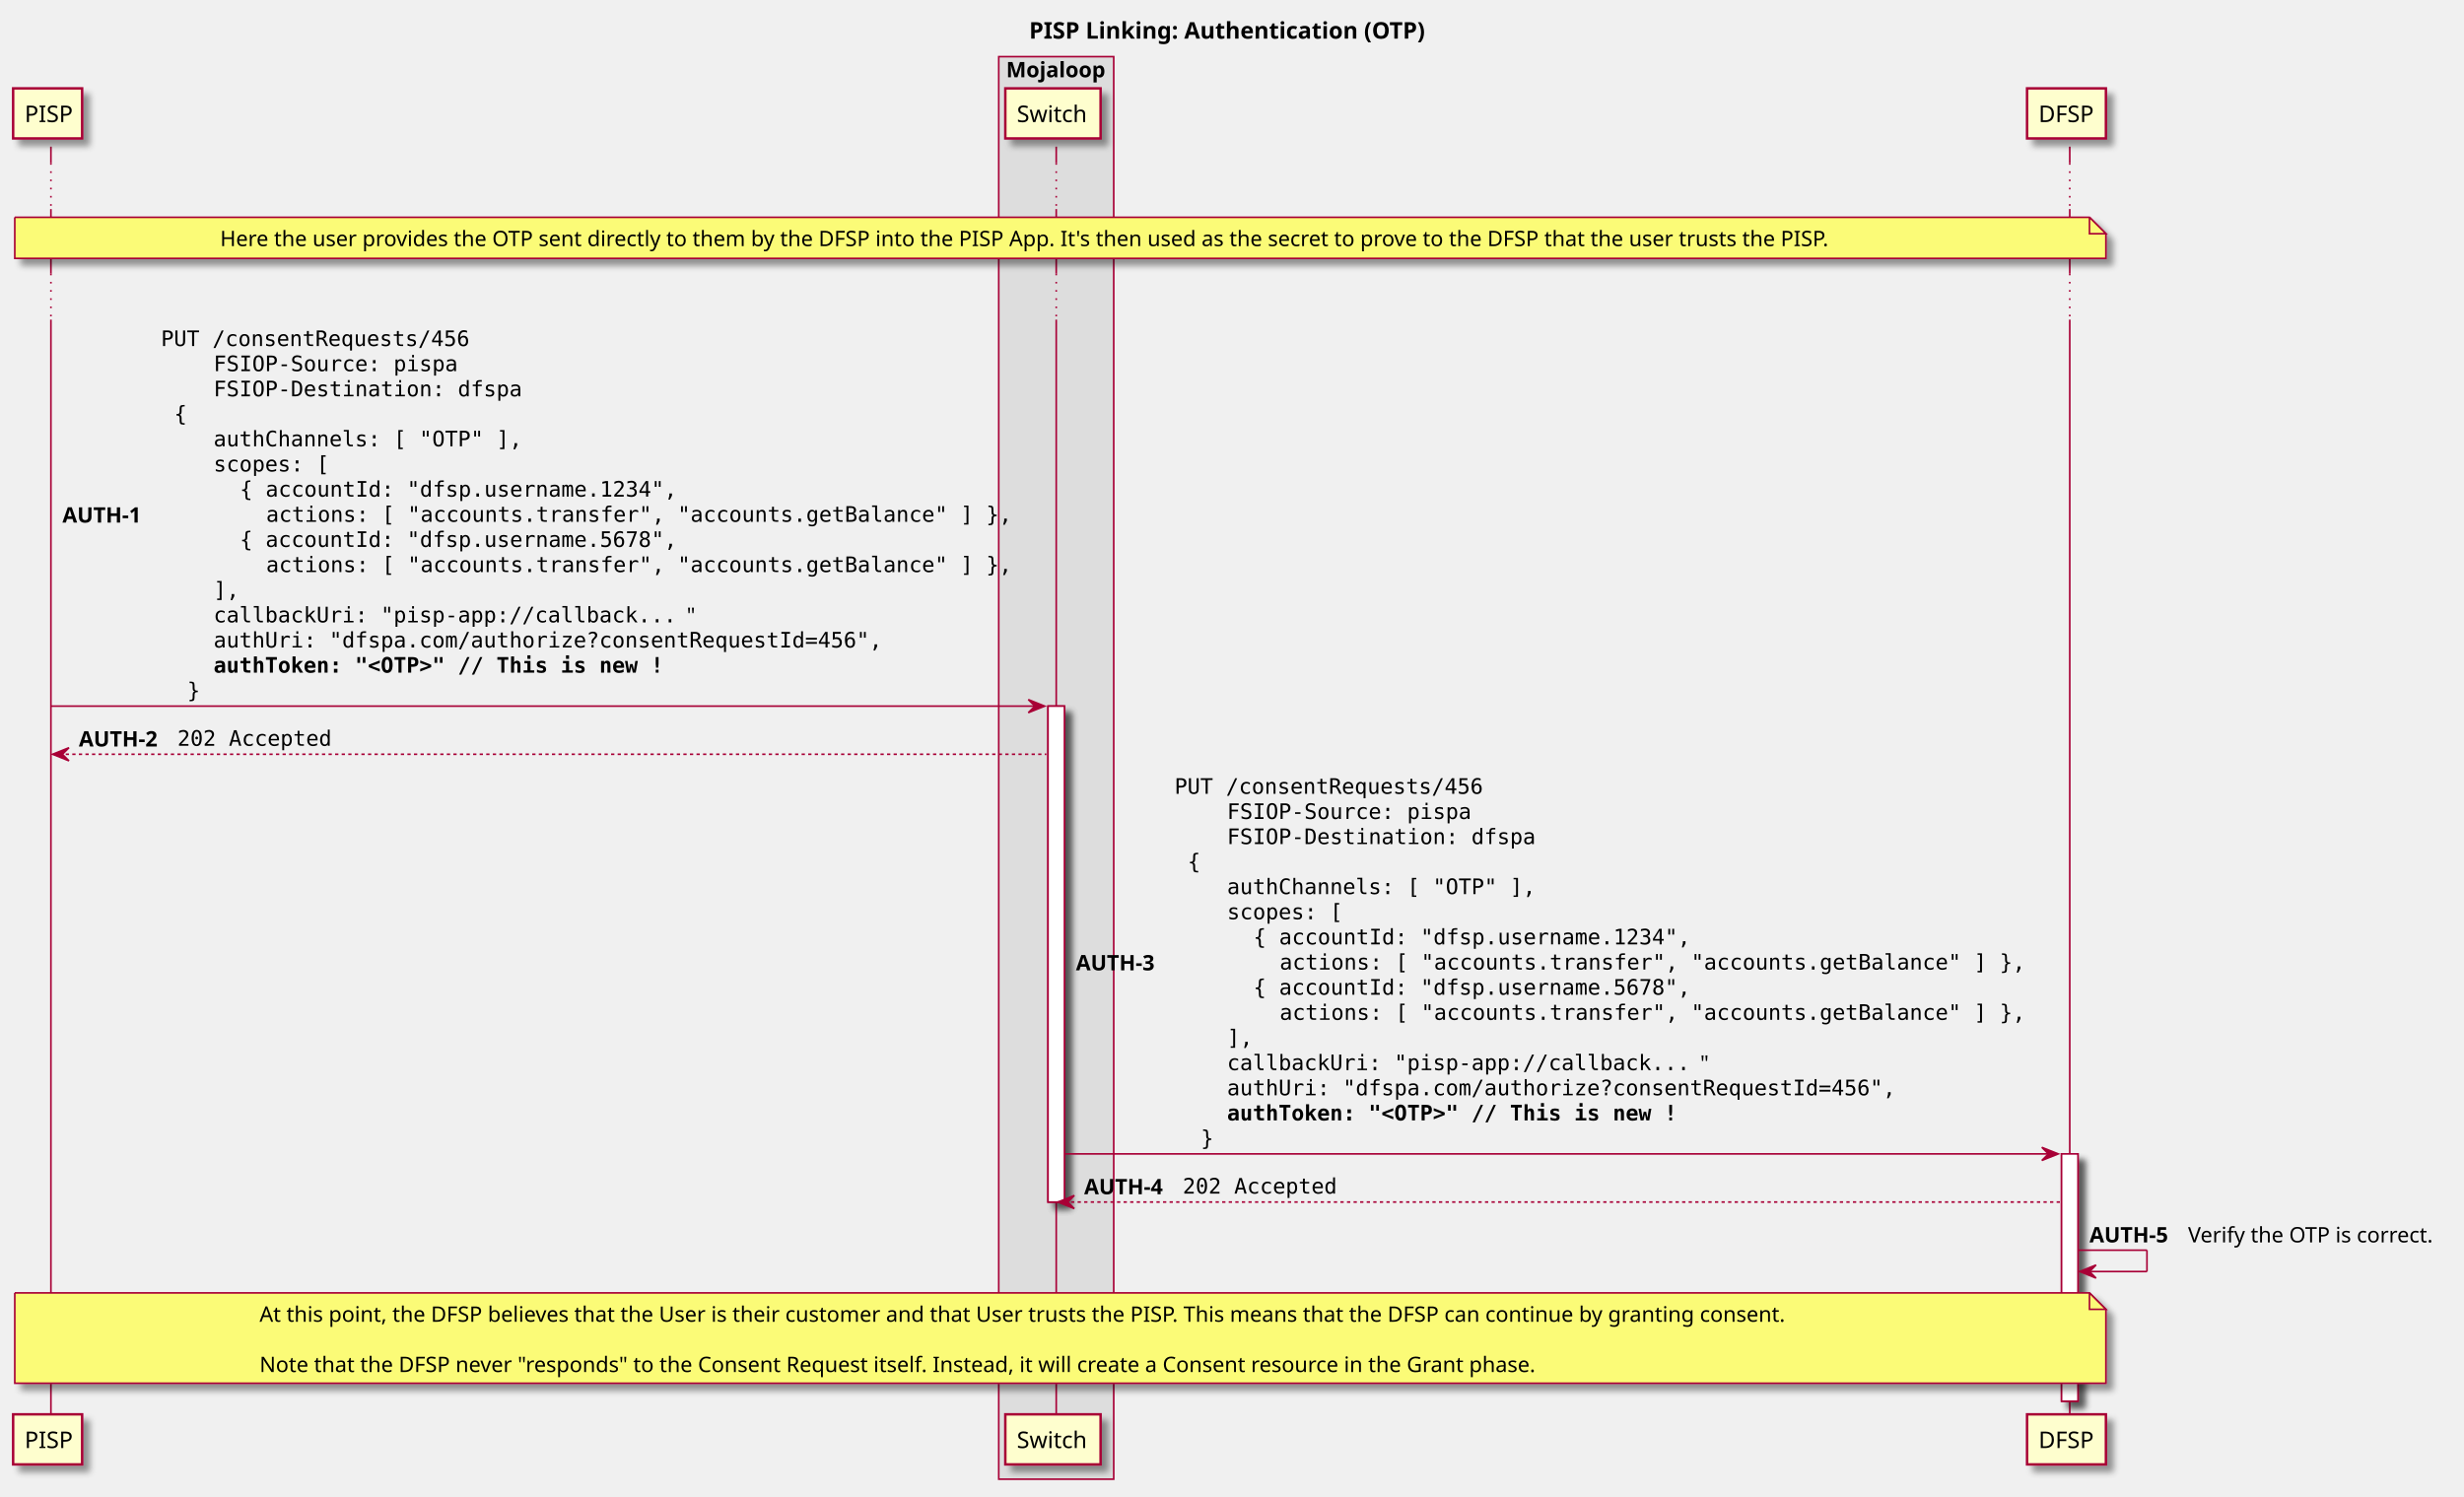
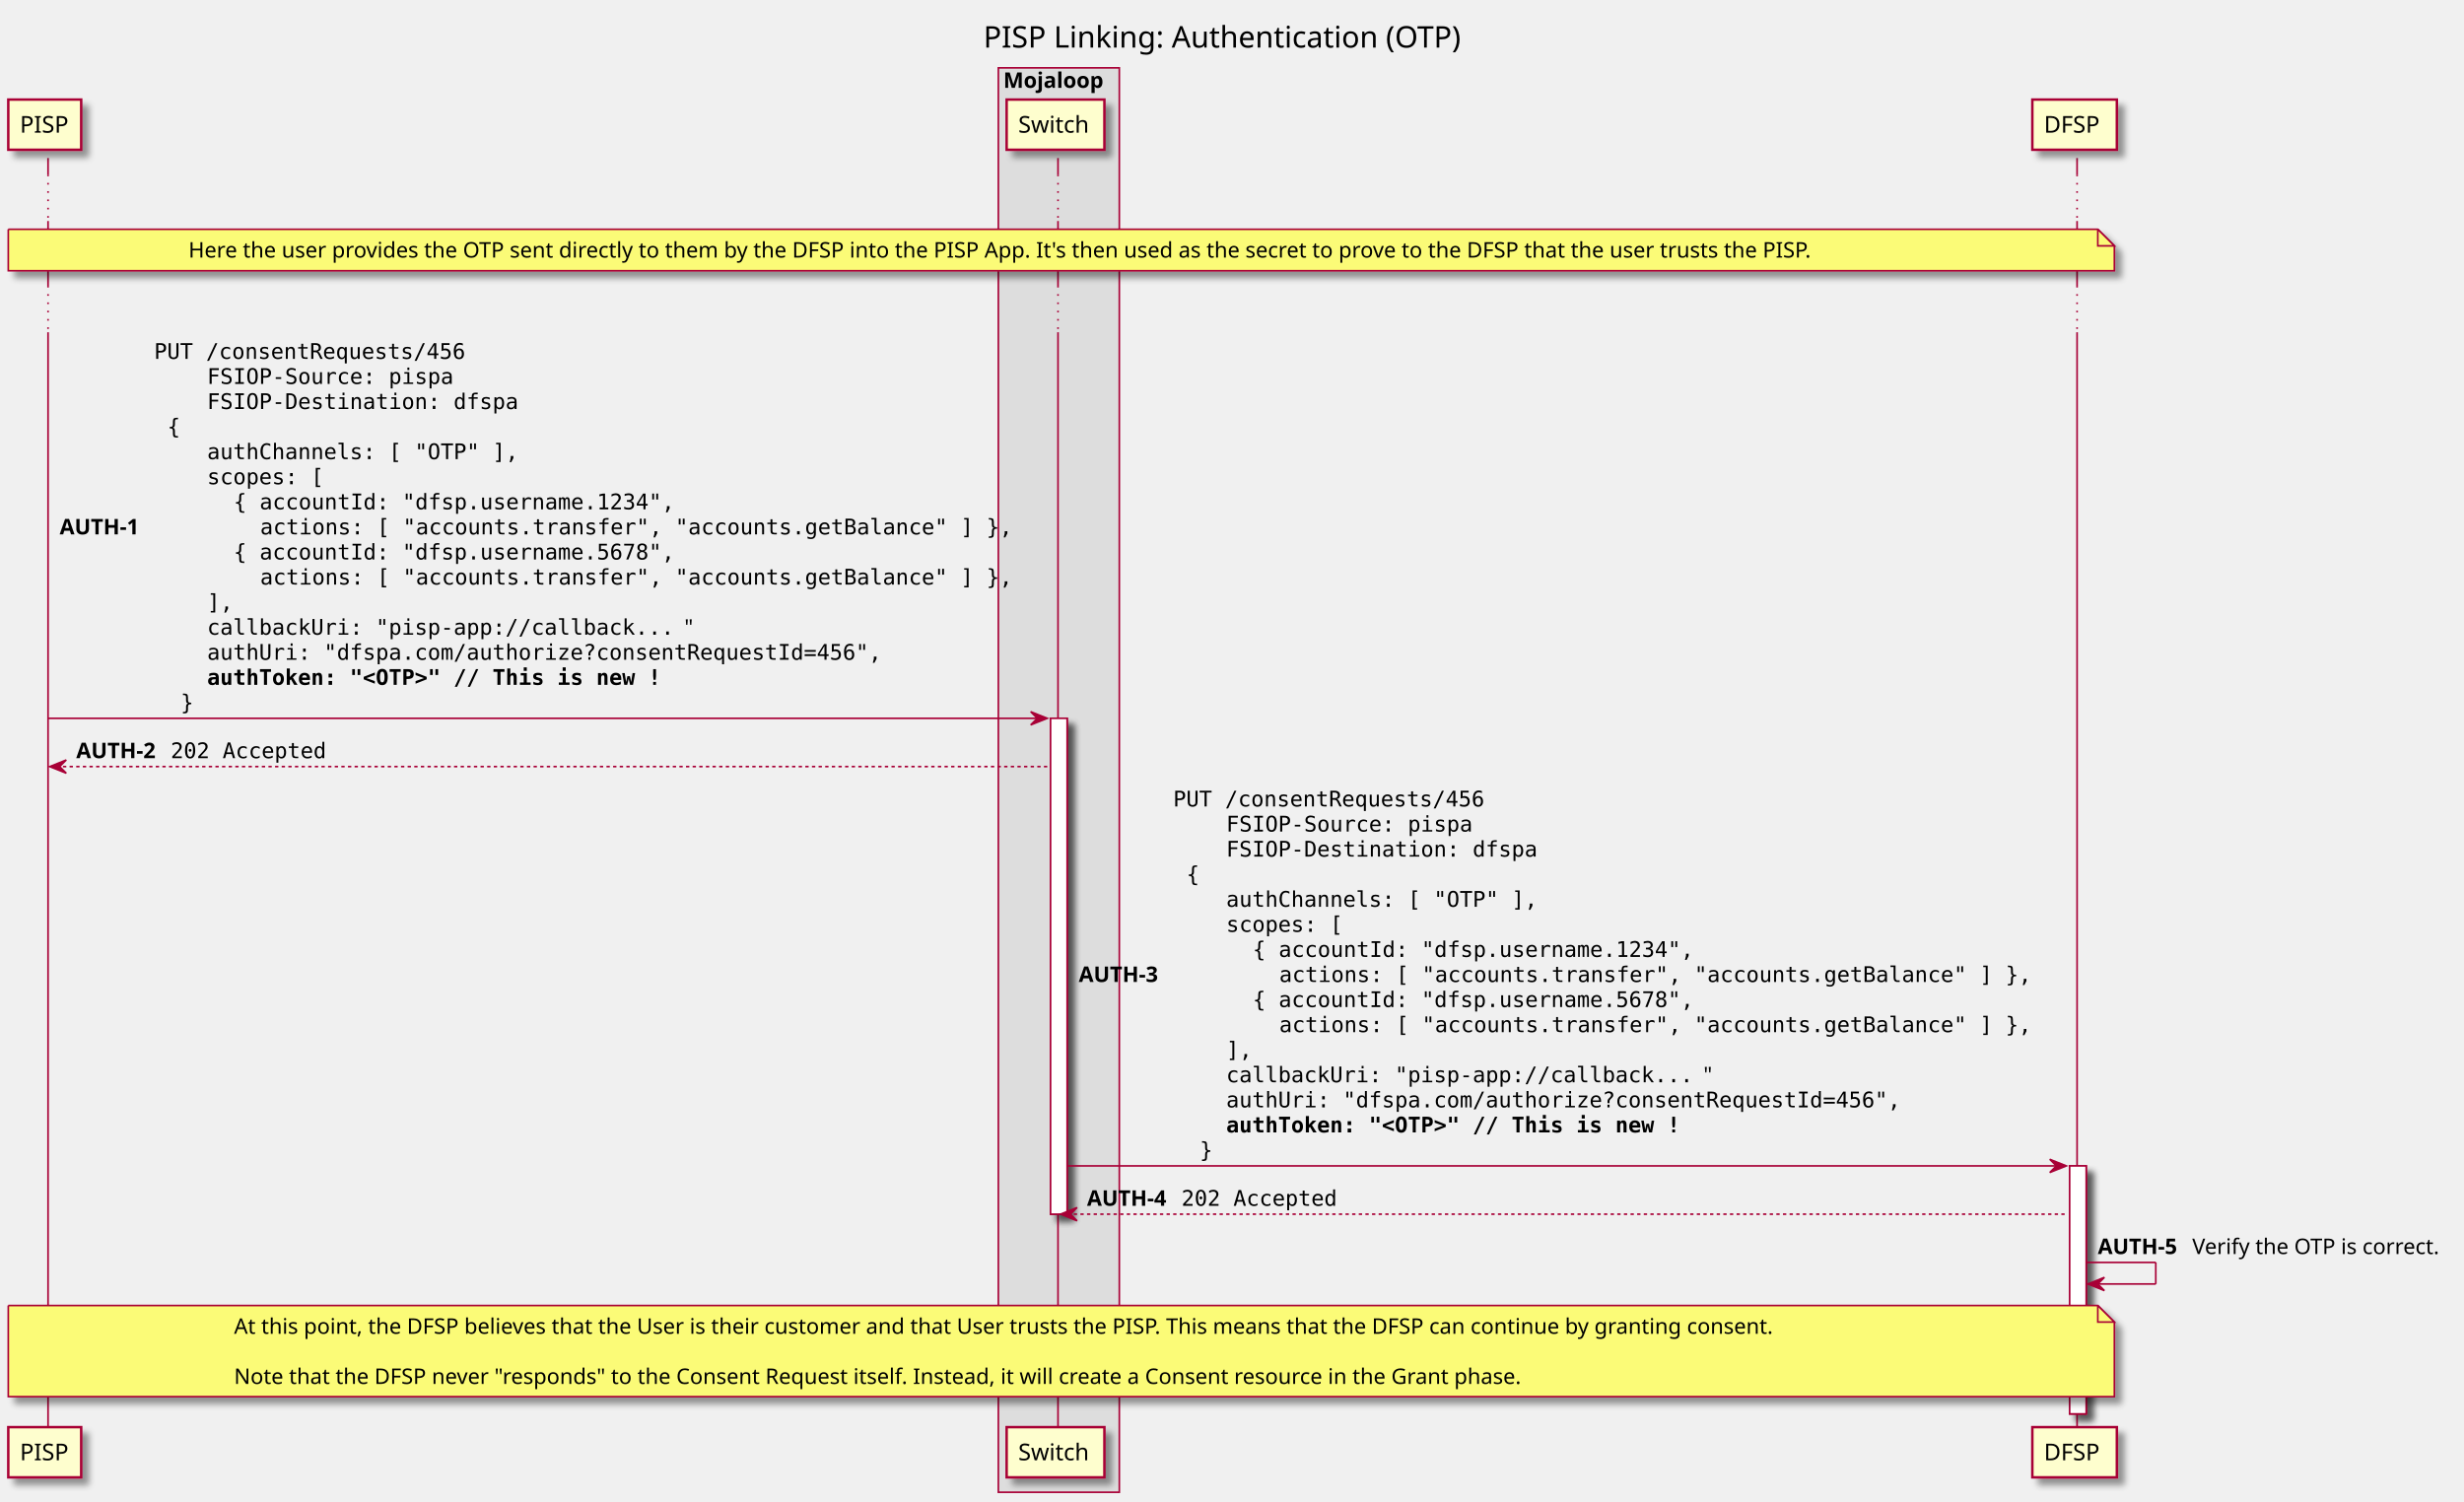
- <svg xmlns="http://www.w3.org/2000/svg" contentScriptType="application/ecmascript" contentStyleType="text/css" height="911px" preserveAspectRatio="none" style="width:1500px;height:911px;" version="1.1" viewBox="0 0 1500 911" width="1500px" zoomAndPan="magnify">
+ <svg xmlns="http://www.w3.org/2000/svg" height="906" preserveAspectRatio="none" style="width:1487px;height:906px" width="1487">
  <defs>
-     <filter height="300%" id="f10mhp7qrdxzpi" width="300%" x="-1" y="-1">
-       <feGaussianBlur result="blurOut" stdDeviation="2.0" />
-       <feColorMatrix in="blurOut" result="blurOut2" type="matrix" values="0 0 0 0 0 0 0 0 0 0 0 0 0 0 0 0 0 0 .4 0" />
-       <feOffset dx="4.0" dy="4.0" in="blurOut2" result="blurOut3" />
-       <feBlend in="SourceGraphic" in2="blurOut3" mode="normal" />
+     <filter height="300%" id="a" width="300%" x="-1" y="-1">
+       <feGaussianBlur result="blurOut" stdDeviation="2" />
+       <feColorMatrix in="blurOut" result="blurOut2" values="0 0 0 0 0 0 0 0 0 0 0 0 0 0 0 0 0 0 .4 0" />
+       <feOffset dx="4" dy="4" in="blurOut2" result="blurOut3" />
+       <feBlend in="SourceGraphic" in2="blurOut3" />
    </filter>
  </defs>
-   <g>
-     <text fill="#000000" font-family="sans-serif" font-size="14" font-weight="bold" lengthAdjust="spacingAndGlyphs" textLength="250" x="626.5" y="23.535">PISP Linking: Authentication (OTP)</text>
-     <rect fill="#DDDDDD" height="866.066" style="stroke: #A80036; stroke-width: 1.0;" width="70" x="608" y="34.488" />
-     <text fill="#000000" font-family="sans-serif" font-size="13" font-weight="bold" lengthAdjust="spacingAndGlyphs" textLength="61" x="612.5" y="47.057">Mojaloop</text>
-     <rect fill="#FFFFFF" filter="url(#f10mhp7qrdxzpi)" height="301.924" style="stroke: #A80036; stroke-width: 1.0;" width="10" x="638" y="429.9" />
-     <rect fill="#FFFFFF" filter="url(#f10mhp7qrdxzpi)" height="150.553" style="stroke: #A80036; stroke-width: 1.0;" width="10" x="1255" y="702.514" />
-     <line style="stroke: #A80036; stroke-width: 1.0;" x1="31" x2="31" y1="89.287" y2="99.287" />
-     <line style="stroke: #A80036; stroke-width: 1.0; stroke-dasharray: 1.0,4.0;" x1="31" x2="31" y1="99.287" y2="127.287" />
-     <line style="stroke: #A80036; stroke-width: 1.0;" x1="31" x2="31" y1="127.287" y2="166.598" />
-     <line style="stroke: #A80036; stroke-width: 1.0; stroke-dasharray: 1.0,4.0;" x1="31" x2="31" y1="166.598" y2="194.598" />
-     <line style="stroke: #A80036; stroke-width: 1.0;" x1="31" x2="31" y1="194.598" y2="862.066" />
-     <line style="stroke: #A80036; stroke-width: 1.0;" x1="643" x2="643" y1="89.287" y2="99.287" />
-     <line style="stroke: #A80036; stroke-width: 1.0; stroke-dasharray: 1.0,4.0;" x1="643" x2="643" y1="99.287" y2="127.287" />
-     <line style="stroke: #A80036; stroke-width: 1.0;" x1="643" x2="643" y1="127.287" y2="166.598" />
-     <line style="stroke: #A80036; stroke-width: 1.0; stroke-dasharray: 1.0,4.0;" x1="643" x2="643" y1="166.598" y2="194.598" />
-     <line style="stroke: #A80036; stroke-width: 1.0;" x1="643" x2="643" y1="194.598" y2="862.066" />
-     <line style="stroke: #A80036; stroke-width: 1.0;" x1="1260" x2="1260" y1="89.287" y2="99.287" />
-     <line style="stroke: #A80036; stroke-width: 1.0; stroke-dasharray: 1.0,4.0;" x1="1260" x2="1260" y1="99.287" y2="127.287" />
-     <line style="stroke: #A80036; stroke-width: 1.0;" x1="1260" x2="1260" y1="127.287" y2="166.598" />
-     <line style="stroke: #A80036; stroke-width: 1.0; stroke-dasharray: 1.0,4.0;" x1="1260" x2="1260" y1="166.598" y2="194.598" />
-     <line style="stroke: #A80036; stroke-width: 1.0;" x1="1260" x2="1260" y1="194.598" y2="862.066" />
-     <rect fill="#FEFECE" filter="url(#f10mhp7qrdxzpi)" height="30.488" style="stroke: #A80036; stroke-width: 1.5;" width="42" x="8" y="53.799" />
-     <text fill="#000000" font-family="sans-serif" font-size="14" lengthAdjust="spacingAndGlyphs" textLength="28" x="15" y="74.334">PISP</text>
-     <rect fill="#FEFECE" filter="url(#f10mhp7qrdxzpi)" height="30.488" style="stroke: #A80036; stroke-width: 1.5;" width="42" x="8" y="861.066" />
-     <text fill="#000000" font-family="sans-serif" font-size="14" lengthAdjust="spacingAndGlyphs" textLength="28" x="15" y="881.602">PISP</text>
-     <rect fill="#FEFECE" filter="url(#f10mhp7qrdxzpi)" height="30.488" style="stroke: #A80036; stroke-width: 1.5;" width="58" x="612" y="53.799" />
-     <text fill="#000000" font-family="sans-serif" font-size="14" lengthAdjust="spacingAndGlyphs" textLength="44" x="619" y="74.334">Switch</text>
-     <rect fill="#FEFECE" filter="url(#f10mhp7qrdxzpi)" height="30.488" style="stroke: #A80036; stroke-width: 1.5;" width="58" x="612" y="861.066" />
-     <text fill="#000000" font-family="sans-serif" font-size="14" lengthAdjust="spacingAndGlyphs" textLength="44" x="619" y="881.602">Switch</text>
-     <rect fill="#FEFECE" filter="url(#f10mhp7qrdxzpi)" height="30.488" style="stroke: #A80036; stroke-width: 1.5;" width="48" x="1234" y="53.799" />
-     <text fill="#000000" font-family="sans-serif" font-size="14" lengthAdjust="spacingAndGlyphs" textLength="34" x="1241" y="74.334">DFSP</text>
-     <rect fill="#FEFECE" filter="url(#f10mhp7qrdxzpi)" height="30.488" style="stroke: #A80036; stroke-width: 1.5;" width="48" x="1234" y="861.066" />
-     <text fill="#000000" font-family="sans-serif" font-size="14" lengthAdjust="spacingAndGlyphs" textLength="34" x="1241" y="881.602">DFSP</text>
-     <rect fill="#FFFFFF" filter="url(#f10mhp7qrdxzpi)" height="301.924" style="stroke: #A80036; stroke-width: 1.0;" width="10" x="638" y="429.9" />
-     <rect fill="#FFFFFF" filter="url(#f10mhp7qrdxzpi)" height="150.553" style="stroke: #A80036; stroke-width: 1.0;" width="10" x="1255" y="702.514" />
-     <path d="M9,132.287 L9,157.287 L1282,157.287 L1282,142.287 L1272,132.287 L9,132.287 " fill="#FBFB77" filter="url(#f10mhp7qrdxzpi)" style="stroke: #A80036; stroke-width: 1.0;" />
-     <path d="M1272,132.287 L1272,142.287 L1282,142.287 L1272,132.287 " fill="#FBFB77" style="stroke: #A80036; stroke-width: 1.0;" />
-     <text fill="#000000" font-family="sans-serif" font-size="13" lengthAdjust="spacingAndGlyphs" textLength="1010" x="134" y="149.856">Here the user provides the OTP sent directly to them by the DFSP into the PISP App. It's then used as the secret to prove to the DFSP that the user trusts the PISP.</text>
-     <polygon fill="#A80036" points="626,425.9,636,429.9,626,433.9,630,429.9" style="stroke: #A80036; stroke-width: 1.0;" />
-     <line style="stroke: #A80036; stroke-width: 1.0;" x1="31" x2="632" y1="429.9" y2="429.9" />
-     <text fill="#000000" font-family="sans-serif" font-size="13" font-weight="bold" lengthAdjust="spacingAndGlyphs" textLength="56" x="38" y="318.162">AUTH-1</text>
-     <text fill="#000000" font-family="monospace" font-size="13" lengthAdjust="spacingAndGlyphs" textLength="192" x="98" y="210.665">PUT /consentRequests/456</text>
-     <text fill="#000000" font-family="sans-serif" font-size="13" lengthAdjust="spacingAndGlyphs" textLength="0" x="114" y="226.299" />
-     <text fill="#000000" font-family="monospace" font-size="13" lengthAdjust="spacingAndGlyphs" textLength="152" x="130" y="225.975">FSIOP-Source: pispa</text>
-     <text fill="#000000" font-family="sans-serif" font-size="13" lengthAdjust="spacingAndGlyphs" textLength="0" x="114" y="241.609" />
-     <text fill="#000000" font-family="monospace" font-size="13" lengthAdjust="spacingAndGlyphs" textLength="192" x="130" y="241.286">FSIOP-Destination: dfspa</text>
-     <text fill="#000000" font-family="monospace" font-size="13" lengthAdjust="spacingAndGlyphs" textLength="8" x="106" y="256.418">{</text>
-     <text fill="#000000" font-family="sans-serif" font-size="13" lengthAdjust="spacingAndGlyphs" textLength="0" x="114" y="272.053" />
-     <text fill="#000000" font-family="monospace" font-size="13" lengthAdjust="spacingAndGlyphs" textLength="192" x="130" y="271.729">authChannels: [ "OTP" ],</text>
-     <text fill="#000000" font-family="sans-serif" font-size="13" lengthAdjust="spacingAndGlyphs" textLength="0" x="114" y="287.363" />
-     <text fill="#000000" font-family="monospace" font-size="13" lengthAdjust="spacingAndGlyphs" textLength="72" x="130" y="287.04">scopes: [</text>
-     <text fill="#000000" font-family="sans-serif" font-size="13" lengthAdjust="spacingAndGlyphs" textLength="0" x="114" y="302.674" />
-     <text fill="#000000" font-family="monospace" font-size="13" lengthAdjust="spacingAndGlyphs" textLength="272" x="146" y="302.35">{ accountId: "dfsp.username.1234",</text>
-     <text fill="#000000" font-family="sans-serif" font-size="13" lengthAdjust="spacingAndGlyphs" textLength="0" x="114" y="317.984" />
-     <text fill="#000000" font-family="monospace" font-size="13" lengthAdjust="spacingAndGlyphs" textLength="464" x="162" y="317.661">actions: [ "accounts.transfer", "accounts.getBalance" ] },</text>
-     <text fill="#000000" font-family="sans-serif" font-size="13" lengthAdjust="spacingAndGlyphs" textLength="0" x="114" y="333.295" />
-     <text fill="#000000" font-family="monospace" font-size="13" lengthAdjust="spacingAndGlyphs" textLength="272" x="146" y="332.971">{ accountId: "dfsp.username.5678",</text>
-     <text fill="#000000" font-family="sans-serif" font-size="13" lengthAdjust="spacingAndGlyphs" textLength="0" x="114" y="348.606" />
-     <text fill="#000000" font-family="monospace" font-size="13" lengthAdjust="spacingAndGlyphs" textLength="464" x="162" y="348.282">actions: [ "accounts.transfer", "accounts.getBalance" ] },</text>
-     <text fill="#000000" font-family="sans-serif" font-size="13" lengthAdjust="spacingAndGlyphs" textLength="0" x="114" y="363.916" />
-     <text fill="#000000" font-family="monospace" font-size="13" lengthAdjust="spacingAndGlyphs" textLength="16" x="130" y="363.592">],</text>
-     <text fill="#000000" font-family="sans-serif" font-size="13" lengthAdjust="spacingAndGlyphs" textLength="0" x="114" y="379.227" />
-     <text fill="#000000" font-family="monospace" font-size="13" lengthAdjust="spacingAndGlyphs" textLength="288" x="130" y="378.903">callbackUri: "pisp-app://callback...</text>
-     <text fill="#000000" font-family="sans-serif" font-size="13" lengthAdjust="spacingAndGlyphs" textLength="5" x="418" y="379.227">"</text>
-     <text fill="#000000" font-family="sans-serif" font-size="13" lengthAdjust="spacingAndGlyphs" textLength="0" x="114" y="394.537" />
-     <text fill="#000000" font-family="monospace" font-size="13" lengthAdjust="spacingAndGlyphs" textLength="416" x="130" y="394.213">authUri: "dfspa.com/authorize?consentRequestId=456",</text>
-     <text fill="#000000" font-family="sans-serif" font-size="13" lengthAdjust="spacingAndGlyphs" textLength="0" x="114" y="409.848" />
-     <text fill="#000000" font-family="monospace" font-size="13" lengthAdjust="spacingAndGlyphs" textLength="0" x="130" y="409.524" />
-     <text fill="#000000" font-family="monospace" font-size="13" font-weight="bold" lengthAdjust="spacingAndGlyphs" textLength="280" x="130" y="409.524">authToken: "&lt;OTP&gt;" // This is new !</text>
-     <text fill="#000000" font-family="sans-serif" font-size="13" lengthAdjust="spacingAndGlyphs" textLength="0" x="114" y="425.158" />
-     <text fill="#000000" font-family="monospace" font-size="13" lengthAdjust="spacingAndGlyphs" textLength="8" x="114" y="424.834">}</text>
-     <polygon fill="#A80036" points="42,455.211,32,459.211,42,463.211,38,459.211" style="stroke: #A80036; stroke-width: 1.0;" />
-     <line style="stroke: #A80036; stroke-width: 1.0; stroke-dasharray: 2.0,2.0;" x1="36" x2="637" y1="459.211" y2="459.211" />
-     <text fill="#000000" font-family="sans-serif" font-size="13" font-weight="bold" lengthAdjust="spacingAndGlyphs" textLength="56" x="48" y="454.469">AUTH-2</text>
-     <text fill="#000000" font-family="monospace" font-size="13" lengthAdjust="spacingAndGlyphs" textLength="96" x="108" y="454.056">202 Accepted</text>
-     <polygon fill="#A80036" points="1243,698.514,1253,702.514,1243,706.514,1247,702.514" style="stroke: #A80036; stroke-width: 1.0;" />
-     <line style="stroke: #A80036; stroke-width: 1.0;" x1="648" x2="1249" y1="702.514" y2="702.514" />
-     <text fill="#000000" font-family="sans-serif" font-size="13" font-weight="bold" lengthAdjust="spacingAndGlyphs" textLength="56" x="655" y="590.775">AUTH-3</text>
-     <text fill="#000000" font-family="monospace" font-size="13" lengthAdjust="spacingAndGlyphs" textLength="192" x="715" y="483.278">PUT /consentRequests/456</text>
-     <text fill="#000000" font-family="sans-serif" font-size="13" lengthAdjust="spacingAndGlyphs" textLength="0" x="731" y="498.912" />
-     <text fill="#000000" font-family="monospace" font-size="13" lengthAdjust="spacingAndGlyphs" textLength="152" x="747" y="498.588">FSIOP-Source: pispa</text>
-     <text fill="#000000" font-family="sans-serif" font-size="13" lengthAdjust="spacingAndGlyphs" textLength="0" x="731" y="514.223" />
-     <text fill="#000000" font-family="monospace" font-size="13" lengthAdjust="spacingAndGlyphs" textLength="192" x="747" y="513.899">FSIOP-Destination: dfspa</text>
-     <text fill="#000000" font-family="monospace" font-size="13" lengthAdjust="spacingAndGlyphs" textLength="8" x="723" y="529.032">{</text>
-     <text fill="#000000" font-family="sans-serif" font-size="13" lengthAdjust="spacingAndGlyphs" textLength="0" x="731" y="544.666" />
-     <text fill="#000000" font-family="monospace" font-size="13" lengthAdjust="spacingAndGlyphs" textLength="192" x="747" y="544.342">authChannels: [ "OTP" ],</text>
-     <text fill="#000000" font-family="sans-serif" font-size="13" lengthAdjust="spacingAndGlyphs" textLength="0" x="731" y="559.977" />
-     <text fill="#000000" font-family="monospace" font-size="13" lengthAdjust="spacingAndGlyphs" textLength="72" x="747" y="559.653">scopes: [</text>
-     <text fill="#000000" font-family="sans-serif" font-size="13" lengthAdjust="spacingAndGlyphs" textLength="0" x="731" y="575.287" />
-     <text fill="#000000" font-family="monospace" font-size="13" lengthAdjust="spacingAndGlyphs" textLength="272" x="763" y="574.963">{ accountId: "dfsp.username.1234",</text>
-     <text fill="#000000" font-family="sans-serif" font-size="13" lengthAdjust="spacingAndGlyphs" textLength="0" x="731" y="590.598" />
-     <text fill="#000000" font-family="monospace" font-size="13" lengthAdjust="spacingAndGlyphs" textLength="464" x="779" y="590.274">actions: [ "accounts.transfer", "accounts.getBalance" ] },</text>
-     <text fill="#000000" font-family="sans-serif" font-size="13" lengthAdjust="spacingAndGlyphs" textLength="0" x="731" y="605.908" />
-     <text fill="#000000" font-family="monospace" font-size="13" lengthAdjust="spacingAndGlyphs" textLength="272" x="763" y="605.585">{ accountId: "dfsp.username.5678",</text>
-     <text fill="#000000" font-family="sans-serif" font-size="13" lengthAdjust="spacingAndGlyphs" textLength="0" x="731" y="621.219" />
-     <text fill="#000000" font-family="monospace" font-size="13" lengthAdjust="spacingAndGlyphs" textLength="464" x="779" y="620.895">actions: [ "accounts.transfer", "accounts.getBalance" ] },</text>
-     <text fill="#000000" font-family="sans-serif" font-size="13" lengthAdjust="spacingAndGlyphs" textLength="0" x="731" y="636.529" />
-     <text fill="#000000" font-family="monospace" font-size="13" lengthAdjust="spacingAndGlyphs" textLength="16" x="747" y="636.206">],</text>
-     <text fill="#000000" font-family="sans-serif" font-size="13" lengthAdjust="spacingAndGlyphs" textLength="0" x="731" y="651.84" />
-     <text fill="#000000" font-family="monospace" font-size="13" lengthAdjust="spacingAndGlyphs" textLength="288" x="747" y="651.516">callbackUri: "pisp-app://callback...</text>
-     <text fill="#000000" font-family="sans-serif" font-size="13" lengthAdjust="spacingAndGlyphs" textLength="5" x="1035" y="651.84">"</text>
-     <text fill="#000000" font-family="sans-serif" font-size="13" lengthAdjust="spacingAndGlyphs" textLength="0" x="731" y="667.15" />
-     <text fill="#000000" font-family="monospace" font-size="13" lengthAdjust="spacingAndGlyphs" textLength="416" x="747" y="666.827">authUri: "dfspa.com/authorize?consentRequestId=456",</text>
-     <text fill="#000000" font-family="sans-serif" font-size="13" lengthAdjust="spacingAndGlyphs" textLength="0" x="731" y="682.461" />
-     <text fill="#000000" font-family="monospace" font-size="13" lengthAdjust="spacingAndGlyphs" textLength="0" x="747" y="682.137" />
-     <text fill="#000000" font-family="monospace" font-size="13" font-weight="bold" lengthAdjust="spacingAndGlyphs" textLength="280" x="747" y="682.137">authToken: "&lt;OTP&gt;" // This is new !</text>
-     <text fill="#000000" font-family="sans-serif" font-size="13" lengthAdjust="spacingAndGlyphs" textLength="0" x="731" y="697.771" />
-     <text fill="#000000" font-family="monospace" font-size="13" lengthAdjust="spacingAndGlyphs" textLength="8" x="731" y="697.448">}</text>
-     <polygon fill="#A80036" points="654,727.824,644,731.824,654,735.824,650,731.824" style="stroke: #A80036; stroke-width: 1.0;" />
-     <line style="stroke: #A80036; stroke-width: 1.0; stroke-dasharray: 2.0,2.0;" x1="648" x2="1254" y1="731.824" y2="731.824" />
-     <text fill="#000000" font-family="sans-serif" font-size="13" font-weight="bold" lengthAdjust="spacingAndGlyphs" textLength="56" x="660" y="727.082">AUTH-4</text>
-     <text fill="#000000" font-family="monospace" font-size="13" lengthAdjust="spacingAndGlyphs" textLength="96" x="720" y="726.669">202 Accepted</text>
-     <line style="stroke: #A80036; stroke-width: 1.0;" x1="1265" x2="1307" y1="761.135" y2="761.135" />
-     <line style="stroke: #A80036; stroke-width: 1.0;" x1="1307" x2="1307" y1="761.135" y2="774.135" />
-     <line style="stroke: #A80036; stroke-width: 1.0;" x1="1266" x2="1307" y1="774.135" y2="774.135" />
-     <polygon fill="#A80036" points="1276,770.135,1266,774.135,1276,778.135,1272,774.135" style="stroke: #A80036; stroke-width: 1.0;" />
-     <text fill="#000000" font-family="sans-serif" font-size="13" font-weight="bold" lengthAdjust="spacingAndGlyphs" textLength="56" x="1272" y="756.393">AUTH-5</text>
-     <text fill="#000000" font-family="sans-serif" font-size="13" lengthAdjust="spacingAndGlyphs" textLength="156" x="1332" y="756.393">Verify the OTP is correct.</text>
-     <path d="M9,787.135 L9,842.135 L1282,842.135 L1282,797.135 L1272,787.135 L9,787.135 " fill="#FBFB77" filter="url(#f10mhp7qrdxzpi)" style="stroke: #A80036; stroke-width: 1.0;" />
-     <path d="M1272,787.135 L1272,797.135 L1282,797.135 L1272,787.135 " fill="#FBFB77" style="stroke: #A80036; stroke-width: 1.0;" />
-     <text fill="#000000" font-family="sans-serif" font-size="13" lengthAdjust="spacingAndGlyphs" textLength="962" x="158" y="804.703">At this point, the DFSP believes that the User is their customer and that User trusts the PISP. This means that the DFSP can continue by granting consent.</text>
-     <text fill="#000000" font-family="sans-serif" font-size="13" lengthAdjust="spacingAndGlyphs" textLength="0" x="162" y="820.014" />
-     <text fill="#000000" font-family="sans-serif" font-size="13" lengthAdjust="spacingAndGlyphs" textLength="802" x="158" y="835.324">Note that the DFSP never "responds" to the Consent Request itself. Instead, it will create a Consent resource in the Grant phase.</text>
-   </g>
+   <text font-family="sans-serif" font-size="18" lengthAdjust="spacingAndGlyphs" textLength="305" x="593.5" y="28.708">
+     PISP Linking: Authentication (OTP)
+   </text>
+   <path fill="#DDD" stroke="#a80036" d="M602.5 40.953h73v859.641h-73z" />
+   <text font-family="sans-serif" font-size="13" font-weight="bold" lengthAdjust="spacingAndGlyphs" textLength="67" x="605.5" y="53.02">
+     Mojaloop
+   </text>
+   <path fill="#FFF" filter="url(#a)" stroke="#a80036" d="M634 433.508h10v299.258h-10zM1249 703.633h10v149.664h-10z" />
+   <path stroke="#a80036" d="M29 95.383v10" />
+   <path stroke="#a80036" stroke-dasharray="1,4" d="M29 105.383v28" />
+   <path stroke="#a80036" d="M29 133.383v39.133" />
+   <path stroke="#a80036" stroke-dasharray="1,4" d="M29 172.516v28" />
+   <path stroke="#a80036" d="M29 200.516v661.781M638.5 95.383v10" />
+   <path stroke="#a80036" stroke-dasharray="1,4" d="M638.5 105.383v28" />
+   <path stroke="#a80036" d="M638.5 133.383v39.133" />
+   <path stroke="#a80036" stroke-dasharray="1,4" d="M638.5 172.516v28" />
+   <path stroke="#a80036" d="M638.5 200.516v661.781M1253.5 95.383v10" />
+   <path stroke="#a80036" stroke-dasharray="1,4" d="M1253.5 105.383v28" />
+   <path stroke="#a80036" d="M1253.5 133.383v39.133" />
+   <path stroke="#a80036" stroke-dasharray="1,4" d="M1253.5 172.516v28" />
+   <path stroke="#a80036" d="M1253.5 200.516v661.781" />
+   <path fill="#FEFECE" filter="url(#a)" stroke="#a80036" stroke-width="1.5" d="M5 60.086h44v30.297H5z" />
+   <text font-family="sans-serif" font-size="14" lengthAdjust="spacingAndGlyphs" textLength="30" x="12" y="80.081">
+     PISP
+   </text>
+   <path fill="#FEFECE" filter="url(#a)" stroke="#a80036" stroke-width="1.5" d="M5 861.297h44v30.297H5z" />
+   <text font-family="sans-serif" font-size="14" lengthAdjust="spacingAndGlyphs" textLength="30" x="12" y="881.292">
+     PISP
+   </text>
+   <path fill="#FEFECE" filter="url(#a)" stroke="#a80036" stroke-width="1.5" d="M607.5 60.086h59v30.297h-59z" />
+   <text font-family="sans-serif" font-size="14" lengthAdjust="spacingAndGlyphs" textLength="45" x="614.5" y="80.081">
+     Switch
+   </text>
+   <path fill="#FEFECE" filter="url(#a)" stroke="#a80036" stroke-width="1.5" d="M607.5 861.297h59v30.297h-59z" />
+   <text font-family="sans-serif" font-size="14" lengthAdjust="spacingAndGlyphs" textLength="45" x="614.5" y="881.292">
+     Switch
+   </text>
+   <path fill="#FEFECE" filter="url(#a)" stroke="#a80036" stroke-width="1.5" d="M1226.5 60.086h51v30.297h-51z" />
+   <text font-family="sans-serif" font-size="14" lengthAdjust="spacingAndGlyphs" textLength="37" x="1233.5" y="80.081">
+     DFSP
+   </text>
+   <path fill="#FEFECE" filter="url(#a)" stroke="#a80036" stroke-width="1.5" d="M1226.5 861.297h51v30.297h-51z" />
+   <text font-family="sans-serif" font-size="14" lengthAdjust="spacingAndGlyphs" textLength="37" x="1233.5" y="881.292">
+     DFSP
+   </text>
+   <path fill="#FFF" filter="url(#a)" stroke="#a80036" d="M634 433.508h10v299.258h-10zM1249 703.633h10v149.664h-10z" />
+   <path d="M5 138.383v25h1271v-15l-10-10H5" fill="#FBFB77" filter="url(#a)" stroke="#a80036" />
+   <path d="M1266 138.383v10h10l-10-10" fill="#FBFB77" stroke="#a80036" />
+   <text font-family="sans-serif" font-size="13" lengthAdjust="spacingAndGlyphs" textLength="1041" x="113.75" y="155.45">
+     Here the user provides the OTP sent directly to them by the DFSP into the PISP App. It's then used as the secret to prove to the DFSP that the user trusts the PISP.
+   </text>
+   <path fill="#A80036" stroke="#a80036" d="M622 429.508l10 4-10 4 4-4z" />
+   <path stroke="#a80036" d="M29 433.508h599" />
+   <text font-family="sans-serif" font-size="13" font-weight="bold" lengthAdjust="spacingAndGlyphs" textLength="53" x="36" y="322.512">
+     AUTH-1
+   </text>
+   <text font-family="monospace" font-size="13" lengthAdjust="spacingAndGlyphs" textLength="192" x="93" y="216.583">
+     PUT /consentRequests/456
+   </text>
+   <text font-family="monospace" font-size="13" lengthAdjust="spacingAndGlyphs" textLength="152" x="125" y="231.715">
+     FSIOP-Source: pispa
+   </text>
+   <text font-family="monospace" font-size="13" lengthAdjust="spacingAndGlyphs" textLength="192" x="125" y="246.848">
+     FSIOP-Destination: dfspa
+   </text>
+   <text font-family="monospace" font-size="13" lengthAdjust="spacingAndGlyphs" textLength="8" x="101" y="261.981">
+     {
+   </text>
+   <text font-family="monospace" font-size="13" lengthAdjust="spacingAndGlyphs" textLength="192" x="125" y="277.114">
+     authChannels: [ "OTP" ],
+   </text>
+   <text font-family="monospace" font-size="13" lengthAdjust="spacingAndGlyphs" textLength="72" x="125" y="292.247">
+     scopes: [
+   </text>
+   <text font-family="monospace" font-size="13" lengthAdjust="spacingAndGlyphs" textLength="272" x="141" y="307.379">
+     { accountId: "dfsp.username.1234",
+   </text>
+   <text font-family="monospace" font-size="13" lengthAdjust="spacingAndGlyphs" textLength="464" x="157" y="322.512">
+     actions: [ "accounts.transfer", "accounts.getBalance" ] },
+   </text>
+   <text font-family="monospace" font-size="13" lengthAdjust="spacingAndGlyphs" textLength="272" x="141" y="337.645">
+     { accountId: "dfsp.username.5678",
+   </text>
+   <text font-family="monospace" font-size="13" lengthAdjust="spacingAndGlyphs" textLength="464" x="157" y="352.778">
+     actions: [ "accounts.transfer", "accounts.getBalance" ] },
+   </text>
+   <text font-family="monospace" font-size="13" lengthAdjust="spacingAndGlyphs" textLength="16" x="125" y="367.911">
+     ],
+   </text>
+   <text font-family="monospace" font-size="13" lengthAdjust="spacingAndGlyphs" textLength="288" x="125" y="383.043">
+     callbackUri: "pisp-app://callback...
+   </text>
+   <text font-family="sans-serif" font-size="13" lengthAdjust="spacingAndGlyphs" textLength="5" x="413" y="383.043">
+     "
+   </text>
+   <text font-family="monospace" font-size="13" lengthAdjust="spacingAndGlyphs" textLength="416" x="125" y="398.176">
+     authUri: "dfspa.com/authorize?consentRequestId=456",
+   </text>
+   <text font-family="monospace" font-size="13" font-weight="bold" lengthAdjust="spacingAndGlyphs" textLength="280" x="125" y="413.309">
+     authToken: "&lt;OTP&gt;" // This is new !
+   </text>
+   <text font-family="monospace" font-size="13" lengthAdjust="spacingAndGlyphs" textLength="8" x="109" y="428.442">
+     }
+   </text>
+   <path fill="#A80036" stroke="#a80036" d="M40 458.64l-10 4 10 4-4-4z" />
+   <path stroke="#a80036" stroke-dasharray="2,2" d="M34 462.641h599" />
+   <text font-family="sans-serif" font-size="13" font-weight="bold" lengthAdjust="spacingAndGlyphs" textLength="53" x="46" y="457.575">
+     AUTH-2
+   </text>
+   <text font-family="monospace" font-size="13" lengthAdjust="spacingAndGlyphs" textLength="96" x="103" y="457.575">
+     202 Accepted
+   </text>
+   <path fill="#A80036" stroke="#a80036" d="M1237 699.633l10 4-10 4 4-4z" />
+   <path stroke="#a80036" d="M644 703.633h599" />
+   <text font-family="sans-serif" font-size="13" font-weight="bold" lengthAdjust="spacingAndGlyphs" textLength="53" x="651" y="592.637">
+     AUTH-3
+   </text>
+   <text font-family="monospace" font-size="13" lengthAdjust="spacingAndGlyphs" textLength="192" x="708" y="486.707">
+     PUT /consentRequests/456
+   </text>
+   <text font-family="monospace" font-size="13" lengthAdjust="spacingAndGlyphs" textLength="152" x="740" y="501.84">
+     FSIOP-Source: pispa
+   </text>
+   <text font-family="monospace" font-size="13" lengthAdjust="spacingAndGlyphs" textLength="192" x="740" y="516.973">
+     FSIOP-Destination: dfspa
+   </text>
+   <text font-family="monospace" font-size="13" lengthAdjust="spacingAndGlyphs" textLength="8" x="716" y="532.106">
+     {
+   </text>
+   <text font-family="monospace" font-size="13" lengthAdjust="spacingAndGlyphs" textLength="192" x="740" y="547.239">
+     authChannels: [ "OTP" ],
+   </text>
+   <text font-family="monospace" font-size="13" lengthAdjust="spacingAndGlyphs" textLength="72" x="740" y="562.372">
+     scopes: [
+   </text>
+   <text font-family="monospace" font-size="13" lengthAdjust="spacingAndGlyphs" textLength="272" x="756" y="577.504">
+     { accountId: "dfsp.username.1234",
+   </text>
+   <text font-family="monospace" font-size="13" lengthAdjust="spacingAndGlyphs" textLength="464" x="772" y="592.637">
+     actions: [ "accounts.transfer", "accounts.getBalance" ] },
+   </text>
+   <text font-family="monospace" font-size="13" lengthAdjust="spacingAndGlyphs" textLength="272" x="756" y="607.77">
+     { accountId: "dfsp.username.5678",
+   </text>
+   <text font-family="monospace" font-size="13" lengthAdjust="spacingAndGlyphs" textLength="464" x="772" y="622.903">
+     actions: [ "accounts.transfer", "accounts.getBalance" ] },
+   </text>
+   <text font-family="monospace" font-size="13" lengthAdjust="spacingAndGlyphs" textLength="16" x="740" y="638.036">
+     ],
+   </text>
+   <text font-family="monospace" font-size="13" lengthAdjust="spacingAndGlyphs" textLength="288" x="740" y="653.168">
+     callbackUri: "pisp-app://callback...
+   </text>
+   <text font-family="sans-serif" font-size="13" lengthAdjust="spacingAndGlyphs" textLength="5" x="1028" y="653.168">
+     "
+   </text>
+   <text font-family="monospace" font-size="13" lengthAdjust="spacingAndGlyphs" textLength="416" x="740" y="668.301">
+     authUri: "dfspa.com/authorize?consentRequestId=456",
+   </text>
+   <text font-family="monospace" font-size="13" font-weight="bold" lengthAdjust="spacingAndGlyphs" textLength="280" x="740" y="683.434">
+     authToken: "&lt;OTP&gt;" // This is new !
+   </text>
+   <text font-family="monospace" font-size="13" lengthAdjust="spacingAndGlyphs" textLength="8" x="724" y="698.567">
+     }
+   </text>
+   <path fill="#A80036" stroke="#a80036" d="M650 728.766l-10 4 10 4-4-4z" />
+   <path stroke="#a80036" stroke-dasharray="2,2" d="M644 732.766h604" />
+   <text font-family="sans-serif" font-size="13" font-weight="bold" lengthAdjust="spacingAndGlyphs" textLength="53" x="656" y="727.7">
+     AUTH-4
+   </text>
+   <text font-family="monospace" font-size="13" lengthAdjust="spacingAndGlyphs" textLength="96" x="713" y="727.7">
+     202 Accepted
+   </text>
+   <path stroke="#a80036" d="M1259 761.898h42M1301 761.898v13M1260 774.898h41" />
+   <path fill="#A80036" stroke="#a80036" d="M1270 770.898l-10 4 10 4-4-4z" />
+   <text font-family="sans-serif" font-size="13" font-weight="bold" lengthAdjust="spacingAndGlyphs" textLength="53" x="1266" y="756.832">
+     AUTH-5
+   </text>
+   <text font-family="sans-serif" font-size="13" lengthAdjust="spacingAndGlyphs" textLength="157" x="1323" y="756.832">
+     Verify the OTP is correct.
+   </text>
+   <path d="M5 787.898v55h1271v-45l-10-10H5" fill="#FBFB77" filter="url(#a)" stroke="#a80036" />
+   <path d="M1266 787.898v10h10l-10-10" fill="#FBFB77" stroke="#a80036" />
+   <text font-family="sans-serif" font-size="13" lengthAdjust="spacingAndGlyphs" textLength="986" x="141.25" y="804.965">
+     At this point, the DFSP believes that the User is their customer and that User trusts the PISP. This means that the DFSP can continue by granting consent.
+   </text>
+   <text font-family="sans-serif" font-size="13" lengthAdjust="spacingAndGlyphs" textLength="820" x="141.25" y="835.231">
+     Note that the DFSP never "responds" to the Consent Request itself. Instead, it will create a Consent resource in the Grant phase.
+   </text>
</svg>
